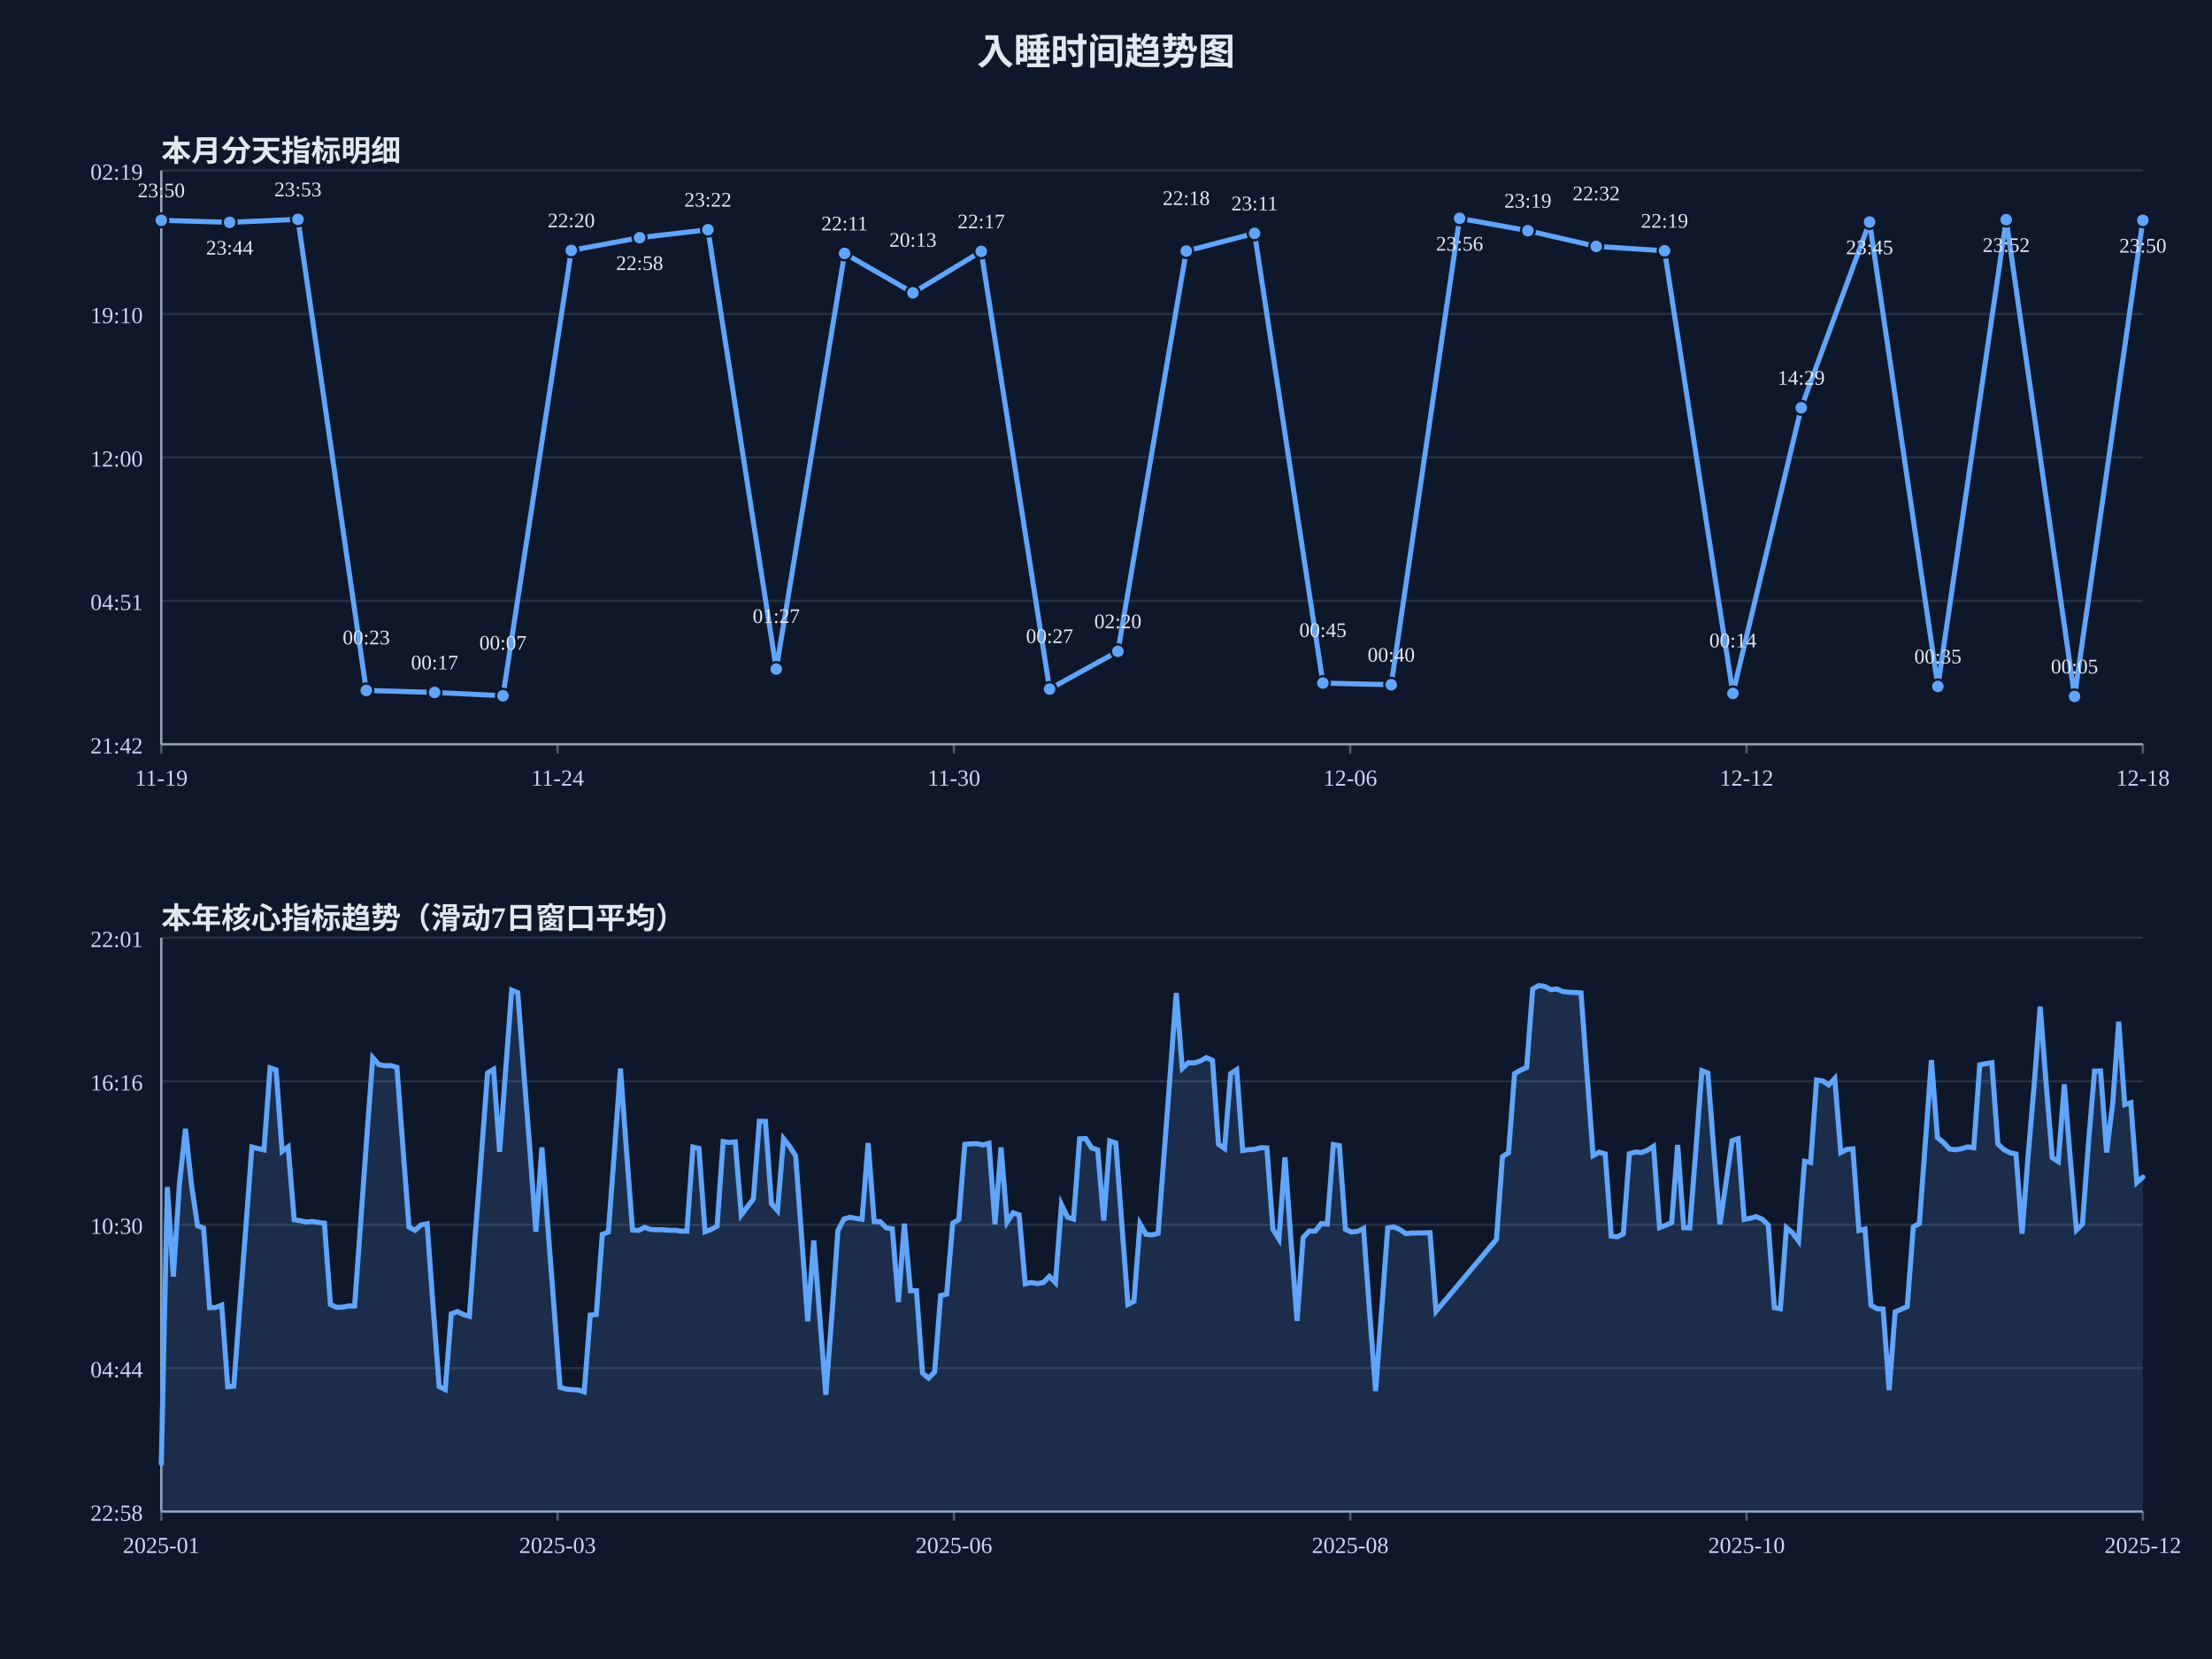
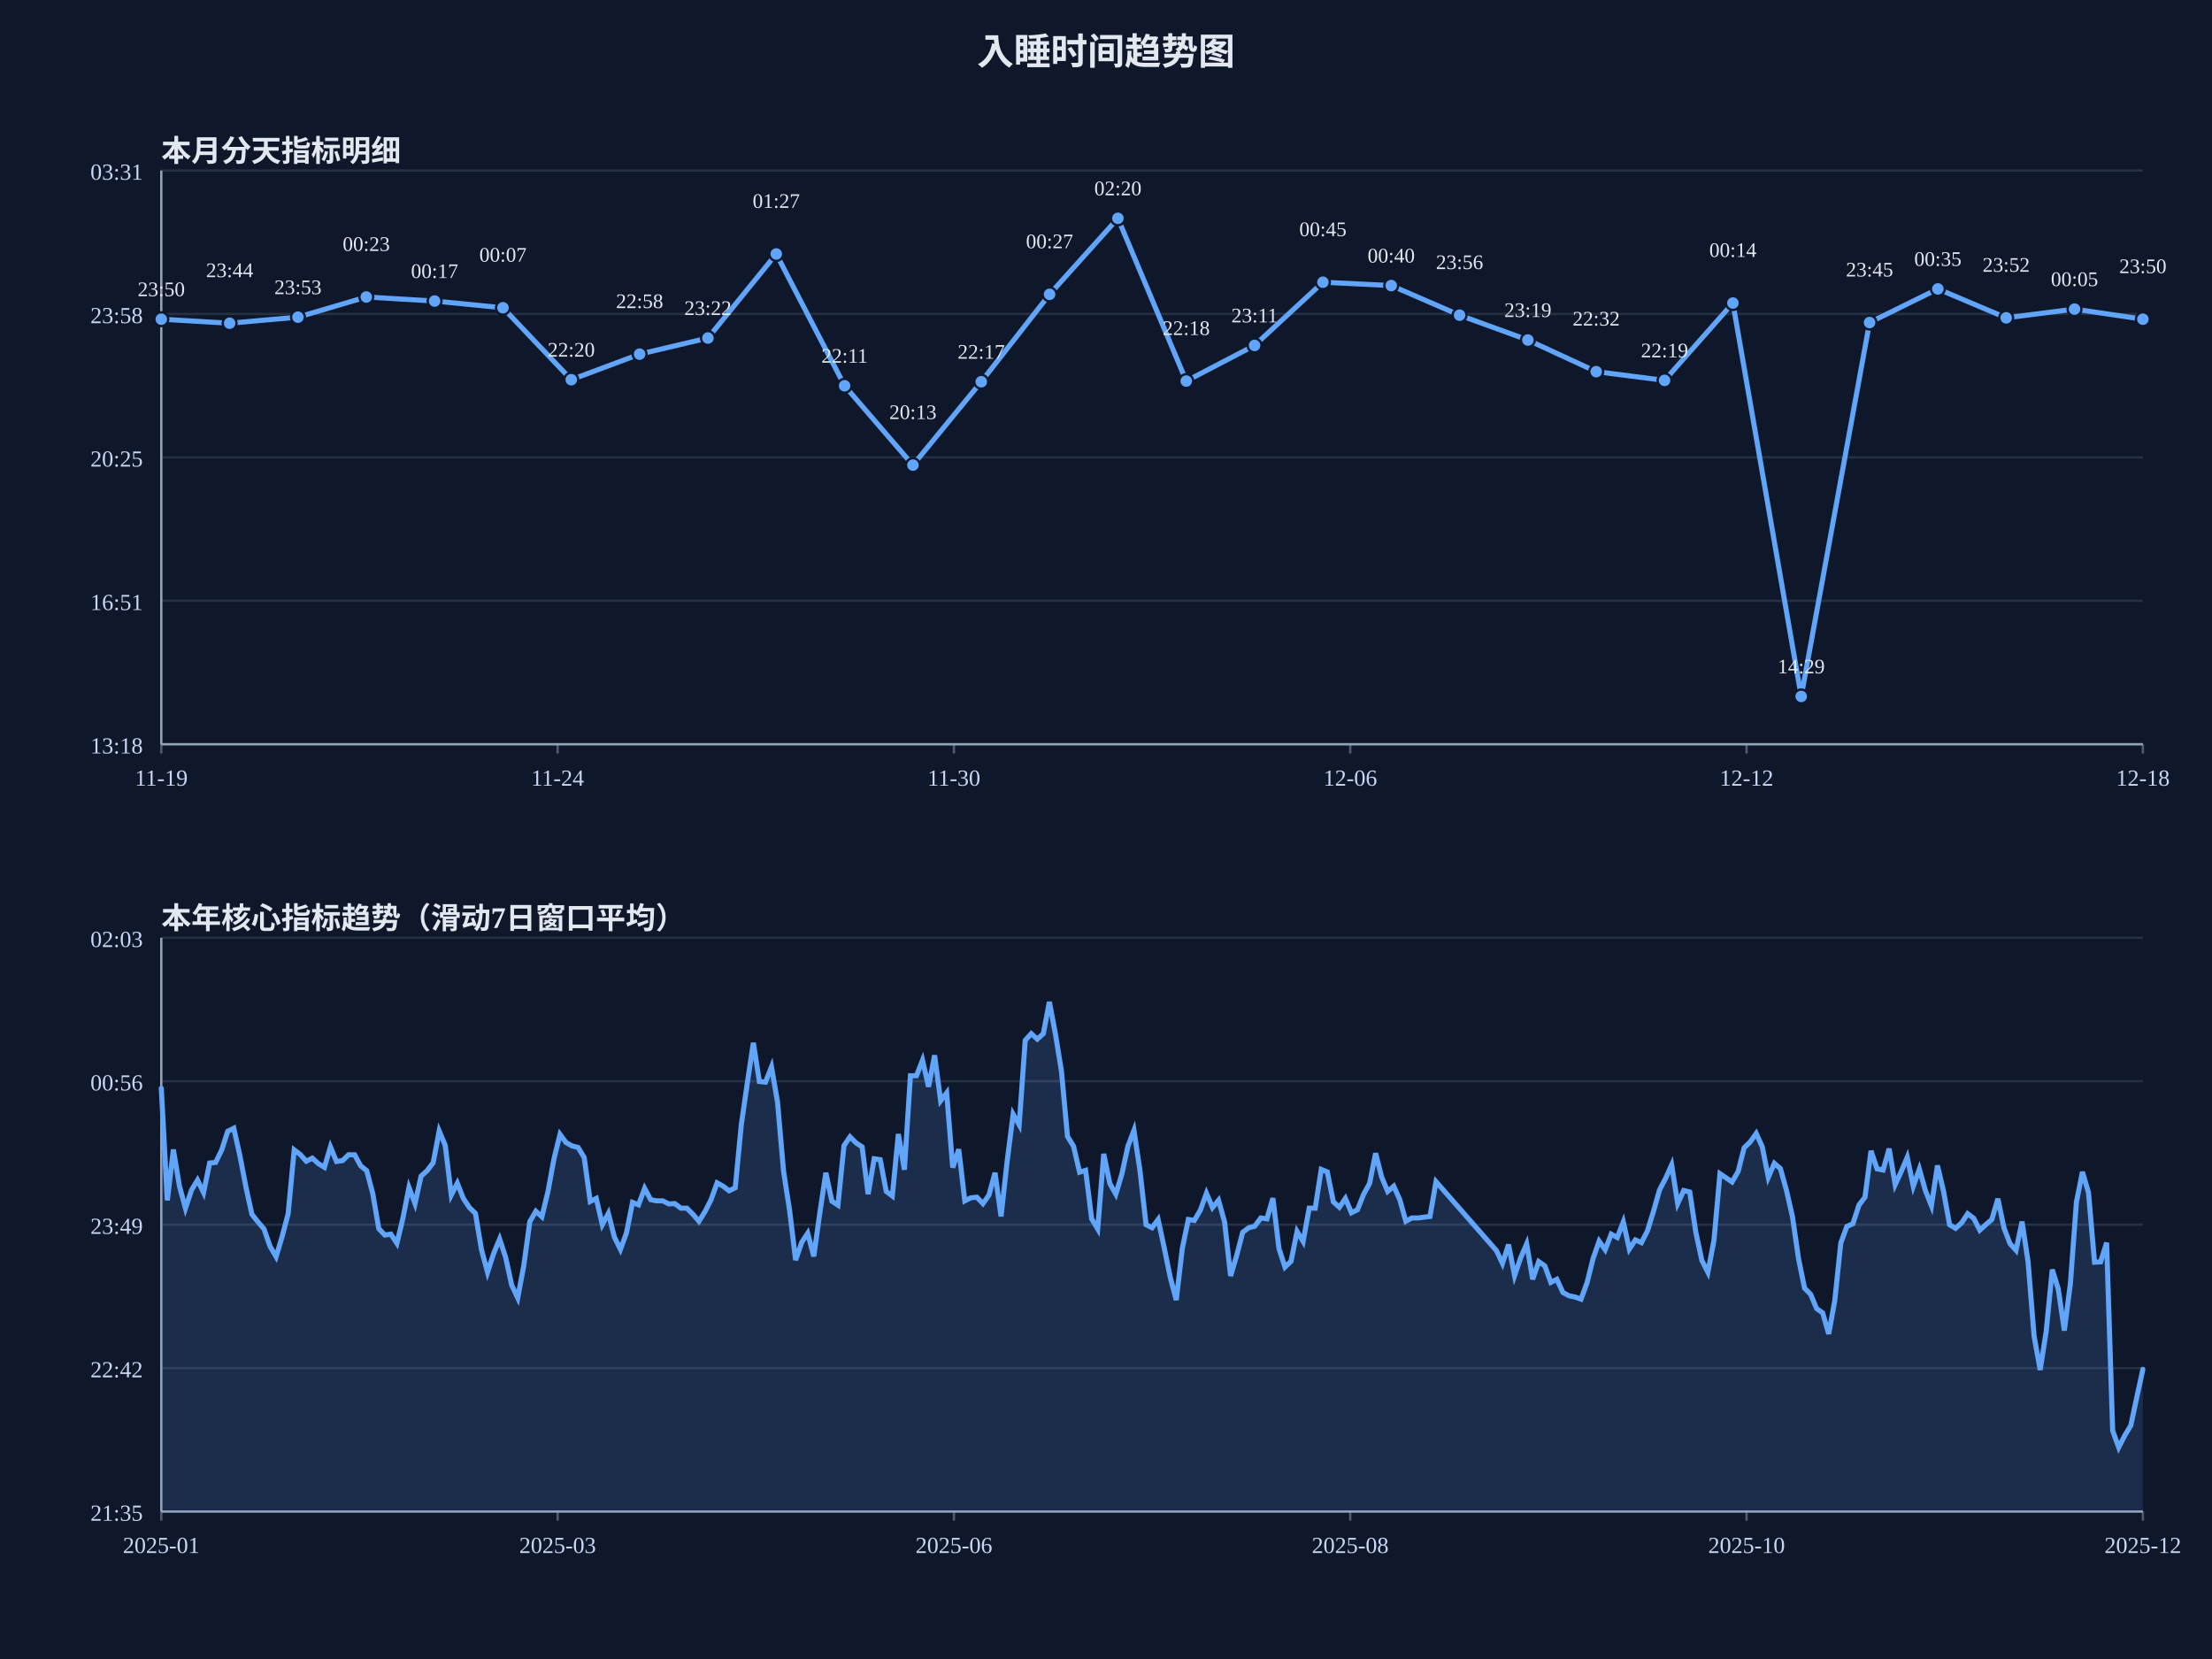
<svg xmlns="http://www.w3.org/2000/svg" viewBox="0 0 960 720" width="960" height="720">
  <rect width="960" height="720" fill="#0f172a" />
  <text x="480" y="28" fill="#e2e8f0" font-size="16" font-weight="700" text-anchor="middle">入睡时间趋势图</text>
  <text x="70" y="70" fill="#e2e8f0" font-size="13" font-weight="600">本月分天指标明细</text>
  <line x1="70" y1="323.00" x2="930" y2="323.00" stroke="#94a3b8" stroke-opacity="0.18" stroke-width="1" />
-   <text x="62" y="327.00" fill="#cbd5f5" font-size="10" text-anchor="end">21:42</text>
+   <text x="62" y="327.00" fill="#cbd5f5" font-size="10" text-anchor="end">13:18</text>
  <line x1="70" y1="260.75" x2="930" y2="260.75" stroke="#94a3b8" stroke-opacity="0.18" stroke-width="1" />
-   <text x="62" y="264.75" fill="#cbd5f5" font-size="10" text-anchor="end">04:51</text>
+   <text x="62" y="264.75" fill="#cbd5f5" font-size="10" text-anchor="end">16:51</text>
  <line x1="70" y1="198.50" x2="930" y2="198.50" stroke="#94a3b8" stroke-opacity="0.18" stroke-width="1" />
-   <text x="62" y="202.50" fill="#cbd5f5" font-size="10" text-anchor="end">12:00</text>
+   <text x="62" y="202.50" fill="#cbd5f5" font-size="10" text-anchor="end">20:25</text>
  <line x1="70" y1="136.25" x2="930" y2="136.25" stroke="#94a3b8" stroke-opacity="0.18" stroke-width="1" />
-   <text x="62" y="140.25" fill="#cbd5f5" font-size="10" text-anchor="end">19:10</text>
+   <text x="62" y="140.25" fill="#cbd5f5" font-size="10" text-anchor="end">23:58</text>
  <line x1="70" y1="74.00" x2="930" y2="74.00" stroke="#94a3b8" stroke-opacity="0.18" stroke-width="1" />
-   <text x="62" y="78.00" fill="#cbd5f5" font-size="10" text-anchor="end">02:19</text>
+   <text x="62" y="78.00" fill="#cbd5f5" font-size="10" text-anchor="end">03:31</text>
  <line x1="70.00" y1="323" x2="70.00" y2="327" stroke="#94a3b8" stroke-opacity="0.5" stroke-width="1" />
  <text x="70.00" y="341" fill="#cbd5f5" font-size="10" text-anchor="middle">11-19</text>
  <line x1="242.00" y1="323" x2="242.00" y2="327" stroke="#94a3b8" stroke-opacity="0.5" stroke-width="1" />
  <text x="242.00" y="341" fill="#cbd5f5" font-size="10" text-anchor="middle">11-24</text>
  <line x1="414.00" y1="323" x2="414.00" y2="327" stroke="#94a3b8" stroke-opacity="0.5" stroke-width="1" />
  <text x="414.00" y="341" fill="#cbd5f5" font-size="10" text-anchor="middle">11-30</text>
  <line x1="586.00" y1="323" x2="586.00" y2="327" stroke="#94a3b8" stroke-opacity="0.5" stroke-width="1" />
  <text x="586.00" y="341" fill="#cbd5f5" font-size="10" text-anchor="middle">12-06</text>
  <line x1="758.00" y1="323" x2="758.00" y2="327" stroke="#94a3b8" stroke-opacity="0.5" stroke-width="1" />
  <text x="758.00" y="341" fill="#cbd5f5" font-size="10" text-anchor="middle">12-12</text>
  <line x1="930.00" y1="323" x2="930.00" y2="327" stroke="#94a3b8" stroke-opacity="0.5" stroke-width="1" />
  <text x="930.00" y="341" fill="#cbd5f5" font-size="10" text-anchor="middle">12-18</text>
  <line x1="70" y1="74" x2="70" y2="323" stroke="#94a3b8" stroke-width="1" />
  <line x1="70" y1="323" x2="930" y2="323" stroke="#94a3b8" stroke-width="1" />
-   <path d="M70.00,95.62 L99.66,96.49 L129.31,95.19 L158.97,299.64 L188.62,300.51 L218.28,301.96 L247.93,108.67 L277.59,103.16 L307.24,99.68 L336.90,290.36 L366.55,109.98 L396.21,127.09 L425.86,109.11 L455.52,299.06 L485.17,282.67 L514.83,108.96 L544.48,101.28 L574.14,296.45 L603.79,297.17 L633.45,94.75 L663.10,100.12 L692.76,106.93 L722.41,108.82 L752.07,300.94 L781.72,176.97 L811.38,96.35 L841.03,297.90 L870.69,95.33 L900.34,302.25 L930.00,95.62" fill="none" stroke="#60a5fa" stroke-width="2.2" stroke-linecap="round" />
-   <circle cx="70.00" cy="95.62" r="3" fill="#60a5fa" stroke="#0f172a" stroke-width="1" />
-   <text x="70.00" y="85.62" fill="#e2e8f0" font-size="9" text-anchor="middle">23:50</text>
-   <circle cx="99.66" cy="96.49" r="3" fill="#60a5fa" stroke="#0f172a" stroke-width="1" />
-   <text x="99.66" y="110.49" fill="#e2e8f0" font-size="9" text-anchor="middle">23:44</text>
-   <circle cx="129.31" cy="95.19" r="3" fill="#60a5fa" stroke="#0f172a" stroke-width="1" />
-   <text x="129.31" y="85.19" fill="#e2e8f0" font-size="9" text-anchor="middle">23:53</text>
-   <circle cx="158.97" cy="299.64" r="3" fill="#60a5fa" stroke="#0f172a" stroke-width="1" />
-   <text x="158.97" y="279.64" fill="#e2e8f0" font-size="9" text-anchor="middle">00:23</text>
-   <circle cx="188.62" cy="300.51" r="3" fill="#60a5fa" stroke="#0f172a" stroke-width="1" />
-   <text x="188.62" y="290.51" fill="#e2e8f0" font-size="9" text-anchor="middle">00:17</text>
-   <circle cx="218.28" cy="301.96" r="3" fill="#60a5fa" stroke="#0f172a" stroke-width="1" />
-   <text x="218.28" y="281.96" fill="#e2e8f0" font-size="9" text-anchor="middle">00:07</text>
-   <circle cx="247.93" cy="108.67" r="3" fill="#60a5fa" stroke="#0f172a" stroke-width="1" />
-   <text x="247.93" y="98.67" fill="#e2e8f0" font-size="9" text-anchor="middle">22:20</text>
-   <circle cx="277.59" cy="103.16" r="3" fill="#60a5fa" stroke="#0f172a" stroke-width="1" />
-   <text x="277.59" y="117.16" fill="#e2e8f0" font-size="9" text-anchor="middle">22:58</text>
-   <circle cx="307.24" cy="99.68" r="3" fill="#60a5fa" stroke="#0f172a" stroke-width="1" />
-   <text x="307.24" y="89.68" fill="#e2e8f0" font-size="9" text-anchor="middle">23:22</text>
-   <circle cx="336.90" cy="290.36" r="3" fill="#60a5fa" stroke="#0f172a" stroke-width="1" />
-   <text x="336.90" y="270.36" fill="#e2e8f0" font-size="9" text-anchor="middle">01:27</text>
-   <circle cx="366.55" cy="109.98" r="3" fill="#60a5fa" stroke="#0f172a" stroke-width="1" />
-   <text x="366.55" y="99.98" fill="#e2e8f0" font-size="9" text-anchor="middle">22:11</text>
-   <circle cx="396.21" cy="127.09" r="3" fill="#60a5fa" stroke="#0f172a" stroke-width="1" />
-   <text x="396.21" y="107.09" fill="#e2e8f0" font-size="9" text-anchor="middle">20:13</text>
-   <circle cx="425.86" cy="109.11" r="3" fill="#60a5fa" stroke="#0f172a" stroke-width="1" />
-   <text x="425.86" y="99.11" fill="#e2e8f0" font-size="9" text-anchor="middle">22:17</text>
-   <circle cx="455.52" cy="299.06" r="3" fill="#60a5fa" stroke="#0f172a" stroke-width="1" />
-   <text x="455.52" y="279.06" fill="#e2e8f0" font-size="9" text-anchor="middle">00:27</text>
-   <circle cx="485.17" cy="282.67" r="3" fill="#60a5fa" stroke="#0f172a" stroke-width="1" />
-   <text x="485.17" y="272.67" fill="#e2e8f0" font-size="9" text-anchor="middle">02:20</text>
-   <circle cx="514.83" cy="108.96" r="3" fill="#60a5fa" stroke="#0f172a" stroke-width="1" />
-   <text x="514.83" y="88.96" fill="#e2e8f0" font-size="9" text-anchor="middle">22:18</text>
-   <circle cx="544.48" cy="101.28" r="3" fill="#60a5fa" stroke="#0f172a" stroke-width="1" />
-   <text x="544.48" y="91.28" fill="#e2e8f0" font-size="9" text-anchor="middle">23:11</text>
-   <circle cx="574.14" cy="296.45" r="3" fill="#60a5fa" stroke="#0f172a" stroke-width="1" />
-   <text x="574.14" y="276.45" fill="#e2e8f0" font-size="9" text-anchor="middle">00:45</text>
-   <circle cx="603.79" cy="297.17" r="3" fill="#60a5fa" stroke="#0f172a" stroke-width="1" />
-   <text x="603.79" y="287.17" fill="#e2e8f0" font-size="9" text-anchor="middle">00:40</text>
-   <circle cx="633.45" cy="94.75" r="3" fill="#60a5fa" stroke="#0f172a" stroke-width="1" />
-   <text x="633.45" y="108.75" fill="#e2e8f0" font-size="9" text-anchor="middle">23:56</text>
-   <circle cx="663.10" cy="100.12" r="3" fill="#60a5fa" stroke="#0f172a" stroke-width="1" />
-   <text x="663.10" y="90.12" fill="#e2e8f0" font-size="9" text-anchor="middle">23:19</text>
-   <circle cx="692.76" cy="106.93" r="3" fill="#60a5fa" stroke="#0f172a" stroke-width="1" />
-   <text x="692.76" y="86.93" fill="#e2e8f0" font-size="9" text-anchor="middle">22:32</text>
-   <circle cx="722.41" cy="108.82" r="3" fill="#60a5fa" stroke="#0f172a" stroke-width="1" />
-   <text x="722.41" y="98.82" fill="#e2e8f0" font-size="9" text-anchor="middle">22:19</text>
-   <circle cx="752.07" cy="300.94" r="3" fill="#60a5fa" stroke="#0f172a" stroke-width="1" />
-   <text x="752.07" y="280.94" fill="#e2e8f0" font-size="9" text-anchor="middle">00:14</text>
-   <circle cx="781.72" cy="176.97" r="3" fill="#60a5fa" stroke="#0f172a" stroke-width="1" />
-   <text x="781.72" y="166.97" fill="#e2e8f0" font-size="9" text-anchor="middle">14:29</text>
-   <circle cx="811.38" cy="96.35" r="3" fill="#60a5fa" stroke="#0f172a" stroke-width="1" />
-   <text x="811.38" y="110.35" fill="#e2e8f0" font-size="9" text-anchor="middle">23:45</text>
-   <circle cx="841.03" cy="297.90" r="3" fill="#60a5fa" stroke="#0f172a" stroke-width="1" />
-   <text x="841.03" y="287.90" fill="#e2e8f0" font-size="9" text-anchor="middle">00:35</text>
-   <circle cx="870.69" cy="95.33" r="3" fill="#60a5fa" stroke="#0f172a" stroke-width="1" />
-   <text x="870.69" y="109.33" fill="#e2e8f0" font-size="9" text-anchor="middle">23:52</text>
-   <circle cx="900.34" cy="302.25" r="3" fill="#60a5fa" stroke="#0f172a" stroke-width="1" />
-   <text x="900.34" y="292.25" fill="#e2e8f0" font-size="9" text-anchor="middle">00:05</text>
-   <circle cx="930.00" cy="95.62" r="3" fill="#60a5fa" stroke="#0f172a" stroke-width="1" />
-   <text x="930.00" y="109.62" fill="#e2e8f0" font-size="9" text-anchor="middle">23:50</text>
+   <path d="M70.00,138.53 L99.66,140.28 L129.31,137.65 L158.97,128.90 L188.62,130.65 L218.28,133.57 L247.93,164.79 L277.59,153.70 L307.24,146.70 L336.90,110.22 L366.55,167.42 L396.21,201.86 L425.86,165.67 L455.52,127.73 L485.17,94.75 L514.83,165.38 L544.48,149.91 L574.14,122.48 L603.79,123.93 L633.45,136.78 L663.10,147.57 L692.76,161.29 L722.41,165.08 L752.07,131.52 L781.72,302.25 L811.38,139.99 L841.03,125.39 L870.69,137.94 L900.34,134.15 L930.00,138.53" fill="none" stroke="#60a5fa" stroke-width="2.2" stroke-linecap="round" />
+   <circle cx="70.00" cy="138.53" r="3" fill="#60a5fa" stroke="#0f172a" stroke-width="1" />
+   <text x="70.00" y="128.53" fill="#e2e8f0" font-size="9" text-anchor="middle">23:50</text>
+   <circle cx="99.66" cy="140.28" r="3" fill="#60a5fa" stroke="#0f172a" stroke-width="1" />
+   <text x="99.66" y="120.28" fill="#e2e8f0" font-size="9" text-anchor="middle">23:44</text>
+   <circle cx="129.31" cy="137.65" r="3" fill="#60a5fa" stroke="#0f172a" stroke-width="1" />
+   <text x="129.31" y="127.65" fill="#e2e8f0" font-size="9" text-anchor="middle">23:53</text>
+   <circle cx="158.97" cy="128.90" r="3" fill="#60a5fa" stroke="#0f172a" stroke-width="1" />
+   <text x="158.97" y="108.90" fill="#e2e8f0" font-size="9" text-anchor="middle">00:23</text>
+   <circle cx="188.62" cy="130.65" r="3" fill="#60a5fa" stroke="#0f172a" stroke-width="1" />
+   <text x="188.62" y="120.65" fill="#e2e8f0" font-size="9" text-anchor="middle">00:17</text>
+   <circle cx="218.28" cy="133.57" r="3" fill="#60a5fa" stroke="#0f172a" stroke-width="1" />
+   <text x="218.28" y="113.57" fill="#e2e8f0" font-size="9" text-anchor="middle">00:07</text>
+   <circle cx="247.93" cy="164.79" r="3" fill="#60a5fa" stroke="#0f172a" stroke-width="1" />
+   <text x="247.93" y="154.79" fill="#e2e8f0" font-size="9" text-anchor="middle">22:20</text>
+   <circle cx="277.59" cy="153.70" r="3" fill="#60a5fa" stroke="#0f172a" stroke-width="1" />
+   <text x="277.59" y="133.70" fill="#e2e8f0" font-size="9" text-anchor="middle">22:58</text>
+   <circle cx="307.24" cy="146.70" r="3" fill="#60a5fa" stroke="#0f172a" stroke-width="1" />
+   <text x="307.24" y="136.70" fill="#e2e8f0" font-size="9" text-anchor="middle">23:22</text>
+   <circle cx="336.90" cy="110.22" r="3" fill="#60a5fa" stroke="#0f172a" stroke-width="1" />
+   <text x="336.90" y="90.22" fill="#e2e8f0" font-size="9" text-anchor="middle">01:27</text>
+   <circle cx="366.55" cy="167.42" r="3" fill="#60a5fa" stroke="#0f172a" stroke-width="1" />
+   <text x="366.55" y="157.42" fill="#e2e8f0" font-size="9" text-anchor="middle">22:11</text>
+   <circle cx="396.21" cy="201.86" r="3" fill="#60a5fa" stroke="#0f172a" stroke-width="1" />
+   <text x="396.21" y="181.86" fill="#e2e8f0" font-size="9" text-anchor="middle">20:13</text>
+   <circle cx="425.86" cy="165.67" r="3" fill="#60a5fa" stroke="#0f172a" stroke-width="1" />
+   <text x="425.86" y="155.67" fill="#e2e8f0" font-size="9" text-anchor="middle">22:17</text>
+   <circle cx="455.52" cy="127.73" r="3" fill="#60a5fa" stroke="#0f172a" stroke-width="1" />
+   <text x="455.52" y="107.73" fill="#e2e8f0" font-size="9" text-anchor="middle">00:27</text>
+   <circle cx="485.17" cy="94.75" r="3" fill="#60a5fa" stroke="#0f172a" stroke-width="1" />
+   <text x="485.17" y="84.75" fill="#e2e8f0" font-size="9" text-anchor="middle">02:20</text>
+   <circle cx="514.83" cy="165.38" r="3" fill="#60a5fa" stroke="#0f172a" stroke-width="1" />
+   <text x="514.83" y="145.38" fill="#e2e8f0" font-size="9" text-anchor="middle">22:18</text>
+   <circle cx="544.48" cy="149.91" r="3" fill="#60a5fa" stroke="#0f172a" stroke-width="1" />
+   <text x="544.48" y="139.91" fill="#e2e8f0" font-size="9" text-anchor="middle">23:11</text>
+   <circle cx="574.14" cy="122.48" r="3" fill="#60a5fa" stroke="#0f172a" stroke-width="1" />
+   <text x="574.14" y="102.48" fill="#e2e8f0" font-size="9" text-anchor="middle">00:45</text>
+   <circle cx="603.79" cy="123.93" r="3" fill="#60a5fa" stroke="#0f172a" stroke-width="1" />
+   <text x="603.79" y="113.93" fill="#e2e8f0" font-size="9" text-anchor="middle">00:40</text>
+   <circle cx="633.45" cy="136.78" r="3" fill="#60a5fa" stroke="#0f172a" stroke-width="1" />
+   <text x="633.45" y="116.78" fill="#e2e8f0" font-size="9" text-anchor="middle">23:56</text>
+   <circle cx="663.10" cy="147.57" r="3" fill="#60a5fa" stroke="#0f172a" stroke-width="1" />
+   <text x="663.10" y="137.57" fill="#e2e8f0" font-size="9" text-anchor="middle">23:19</text>
+   <circle cx="692.76" cy="161.29" r="3" fill="#60a5fa" stroke="#0f172a" stroke-width="1" />
+   <text x="692.76" y="141.29" fill="#e2e8f0" font-size="9" text-anchor="middle">22:32</text>
+   <circle cx="722.41" cy="165.08" r="3" fill="#60a5fa" stroke="#0f172a" stroke-width="1" />
+   <text x="722.41" y="155.08" fill="#e2e8f0" font-size="9" text-anchor="middle">22:19</text>
+   <circle cx="752.07" cy="131.52" r="3" fill="#60a5fa" stroke="#0f172a" stroke-width="1" />
+   <text x="752.07" y="111.52" fill="#e2e8f0" font-size="9" text-anchor="middle">00:14</text>
+   <circle cx="781.72" cy="302.25" r="3" fill="#60a5fa" stroke="#0f172a" stroke-width="1" />
+   <text x="781.72" y="292.25" fill="#e2e8f0" font-size="9" text-anchor="middle">14:29</text>
+   <circle cx="811.38" cy="139.99" r="3" fill="#60a5fa" stroke="#0f172a" stroke-width="1" />
+   <text x="811.38" y="119.99" fill="#e2e8f0" font-size="9" text-anchor="middle">23:45</text>
+   <circle cx="841.03" cy="125.39" r="3" fill="#60a5fa" stroke="#0f172a" stroke-width="1" />
+   <text x="841.03" y="115.39" fill="#e2e8f0" font-size="9" text-anchor="middle">00:35</text>
+   <circle cx="870.69" cy="137.94" r="3" fill="#60a5fa" stroke="#0f172a" stroke-width="1" />
+   <text x="870.69" y="117.94" fill="#e2e8f0" font-size="9" text-anchor="middle">23:52</text>
+   <circle cx="900.34" cy="134.15" r="3" fill="#60a5fa" stroke="#0f172a" stroke-width="1" />
+   <text x="900.34" y="124.15" fill="#e2e8f0" font-size="9" text-anchor="middle">00:05</text>
+   <circle cx="930.00" cy="138.53" r="3" fill="#60a5fa" stroke="#0f172a" stroke-width="1" />
+   <text x="930.00" y="118.53" fill="#e2e8f0" font-size="9" text-anchor="middle">23:50</text>
  <text x="70" y="403" fill="#e2e8f0" font-size="13" font-weight="600">本年核心指标趋势（滑动7日窗口平均）</text>
  <line x1="70" y1="656.00" x2="930" y2="656.00" stroke="#94a3b8" stroke-opacity="0.18" stroke-width="1" />
-   <text x="62" y="660.00" fill="#cbd5f5" font-size="10" text-anchor="end">22:58</text>
+   <text x="62" y="660.00" fill="#cbd5f5" font-size="10" text-anchor="end">21:35</text>
  <line x1="70" y1="593.75" x2="930" y2="593.75" stroke="#94a3b8" stroke-opacity="0.18" stroke-width="1" />
-   <text x="62" y="597.75" fill="#cbd5f5" font-size="10" text-anchor="end">04:44</text>
+   <text x="62" y="597.75" fill="#cbd5f5" font-size="10" text-anchor="end">22:42</text>
  <line x1="70" y1="531.50" x2="930" y2="531.50" stroke="#94a3b8" stroke-opacity="0.18" stroke-width="1" />
-   <text x="62" y="535.50" fill="#cbd5f5" font-size="10" text-anchor="end">10:30</text>
+   <text x="62" y="535.50" fill="#cbd5f5" font-size="10" text-anchor="end">23:49</text>
  <line x1="70" y1="469.25" x2="930" y2="469.25" stroke="#94a3b8" stroke-opacity="0.18" stroke-width="1" />
-   <text x="62" y="473.25" fill="#cbd5f5" font-size="10" text-anchor="end">16:16</text>
+   <text x="62" y="473.25" fill="#cbd5f5" font-size="10" text-anchor="end">00:56</text>
  <line x1="70" y1="407.00" x2="930" y2="407.00" stroke="#94a3b8" stroke-opacity="0.18" stroke-width="1" />
-   <text x="62" y="411.00" fill="#cbd5f5" font-size="10" text-anchor="end">22:01</text>
+   <text x="62" y="411.00" fill="#cbd5f5" font-size="10" text-anchor="end">02:03</text>
  <line x1="70.00" y1="656" x2="70.00" y2="660" stroke="#94a3b8" stroke-opacity="0.5" stroke-width="1" />
  <text x="70.00" y="674" fill="#cbd5f5" font-size="10" text-anchor="middle">2025-01</text>
  <line x1="242.00" y1="656" x2="242.00" y2="660" stroke="#94a3b8" stroke-opacity="0.5" stroke-width="1" />
  <text x="242.00" y="674" fill="#cbd5f5" font-size="10" text-anchor="middle">2025-03</text>
  <line x1="414.00" y1="656" x2="414.00" y2="660" stroke="#94a3b8" stroke-opacity="0.5" stroke-width="1" />
  <text x="414.00" y="674" fill="#cbd5f5" font-size="10" text-anchor="middle">2025-06</text>
  <line x1="586.00" y1="656" x2="586.00" y2="660" stroke="#94a3b8" stroke-opacity="0.5" stroke-width="1" />
  <text x="586.00" y="674" fill="#cbd5f5" font-size="10" text-anchor="middle">2025-08</text>
  <line x1="758.00" y1="656" x2="758.00" y2="660" stroke="#94a3b8" stroke-opacity="0.5" stroke-width="1" />
  <text x="758.00" y="674" fill="#cbd5f5" font-size="10" text-anchor="middle">2025-10</text>
  <line x1="930.00" y1="656" x2="930.00" y2="660" stroke="#94a3b8" stroke-opacity="0.5" stroke-width="1" />
  <text x="930.00" y="674" fill="#cbd5f5" font-size="10" text-anchor="middle">2025-12</text>
  <line x1="70" y1="407" x2="70" y2="656" stroke="#94a3b8" stroke-width="1" />
  <line x1="70" y1="656" x2="930" y2="656" stroke="#94a3b8" stroke-width="1" />
-   <path d="M70.00,656.00 L70.00,635.25 L72.62,515.14 L75.24,554.04 L77.87,513.92 L80.49,489.89 L83.11,514.27 L85.73,531.94 L88.35,532.99 L90.98,567.51 L93.60,567.46 L96.22,566.41 L98.84,601.86 L101.46,601.60 L104.09,566.87 L106.71,532.50 L109.33,497.80 L111.95,498.44 L114.57,499.03 L117.20,463.48 L119.82,464.36 L122.44,499.68 L125.06,497.75 L127.68,529.39 L130.30,529.78 L132.93,530.34 L135.55,530.09 L138.17,530.55 L140.79,530.86 L143.41,566.15 L146.04,567.39 L148.66,567.31 L151.28,566.82 L153.90,566.82 L156.52,530.73 L159.15,494.12 L161.77,459.03 L164.39,461.99 L167.01,462.53 L169.63,462.45 L172.26,463.22 L174.88,498.11 L177.50,532.55 L180.12,533.92 L182.74,531.60 L185.37,531.14 L187.99,567.49 L190.61,601.83 L193.23,603.04 L195.85,570.21 L198.48,569.21 L201.10,570.50 L203.72,571.27 L206.34,534.74 L208.96,500.78 L211.59,465.67 L214.21,464.10 L216.83,499.88 L219.45,464.41 L222.07,429.73 L224.70,430.81 L227.32,465.10 L229.94,498.42 L232.56,534.56 L235.18,498.00 L237.80,532.91 L240.43,567.15 L243.05,602.11 L245.67,602.81 L248.29,603.09 L250.91,603.22 L253.54,604.07 L256.16,570.75 L258.78,570.50 L261.40,535.69 L264.02,534.74 L266.65,499.73 L269.27,463.74 L271.89,499.37 L274.51,533.81 L277.13,534.02 L279.76,532.63 L282.38,533.58 L285.00,533.69 L287.62,533.69 L290.24,533.94 L292.87,533.92 L295.49,534.30 L298.11,534.30 L300.73,497.80 L303.35,498.39 L305.98,534.58 L308.60,533.58 L311.22,532.17 L313.84,495.43 L316.46,495.82 L319.09,495.56 L321.71,527.28 L324.33,523.76 L326.95,520.37 L329.57,486.62 L332.20,486.67 L334.82,522.40 L337.44,525.36 L340.06,494.17 L342.68,497.47 L345.30,501.66 L347.93,537.18 L350.55,573.43 L353.17,538.36 L355.79,571.73 L358.41,605.35 L361.04,570.73 L363.66,534.04 L366.28,529.03 L368.90,528.29 L371.52,528.80 L374.15,529.14 L376.77,496.10 L379.39,530.14 L382.01,530.21 L384.63,532.89 L387.26,533.27 L389.88,565.07 L392.50,531.06 L395.12,560.16 L397.74,560.16 L400.37,595.87 L402.99,598.10 L405.61,595.46 L408.23,562.27 L410.85,561.60 L413.48,530.88 L416.10,529.34 L418.72,496.67 L421.34,496.41 L423.96,496.36 L426.59,496.90 L429.21,496.18 L431.83,531.32 L434.45,497.98 L437.07,530.39 L439.70,526.38 L442.32,527.28 L444.94,557.18 L447.56,556.61 L450.18,557.08 L452.80,556.61 L455.43,553.94 L458.05,556.64 L460.67,522.76 L463.29,528.26 L465.91,529.08 L468.54,494.25 L471.16,494.10 L473.78,498.18 L476.40,499.03 L479.02,529.73 L481.65,495.20 L484.27,496.10 L486.89,531.42 L489.51,566.10 L492.13,564.76 L494.76,531.17 L497.38,535.69 L500.00,535.95 L502.62,535.25 L505.24,500.60 L507.87,466.08 L510.49,430.99 L513.11,463.66 L515.73,461.22 L518.35,461.30 L520.98,460.42 L523.60,459.01 L526.22,460.22 L528.84,496.62 L531.46,498.44 L534.09,465.98 L536.71,464.25 L539.33,499.32 L541.95,498.93 L544.57,498.80 L547.20,498.11 L549.82,498.18 L552.44,533.45 L555.06,537.70 L557.68,502.25 L560.30,538.77 L562.93,573.27 L565.55,537.10 L568.17,534.30 L570.79,534.30 L573.41,531.04 L576.04,531.24 L578.66,496.75 L581.28,497.21 L583.90,533.48 L586.52,534.69 L589.15,534.43 L591.77,533.15 L594.39,569.24 L597.01,603.71 L599.63,568.70 L602.26,532.89 L604.88,532.45 L607.50,533.58 L610.12,535.41 L612.74,535.12 L615.37,535.12 L620.61,535.00 L623.23,569.08 L649.45,537.88 L652.07,501.94 L654.70,500.34 L657.32,465.95 L659.94,464.46 L662.56,463.28 L665.18,429.24 L667.80,427.75 L670.43,428.11 L673.05,429.50 L675.67,429.24 L678.29,430.35 L680.91,430.63 L683.54,430.73 L686.16,430.91 L688.78,466.54 L691.40,501.53 L694.02,500.06 L696.65,500.78 L699.27,536.49 L701.89,536.77 L704.51,535.46 L707.13,500.73 L709.76,499.96 L712.38,500.19 L715.00,499.19 L717.62,497.54 L720.24,532.76 L722.87,531.78 L725.49,530.65 L728.11,496.90 L730.73,532.81 L733.35,532.94 L735.98,499.32 L738.60,464.66 L741.22,465.67 L743.84,500.01 L746.46,531.40 L751.71,495.07 L754.33,494.20 L756.95,529.21 L759.57,528.72 L762.20,528.00 L764.82,529.14 L767.44,531.71 L770.06,567.54 L772.68,567.98 L775.30,532.79 L777.93,535.02 L780.55,538.54 L783.17,504.02 L785.79,504.53 L788.41,468.73 L791.04,469.09 L793.66,470.86 L796.28,468.06 L798.90,500.22 L801.52,498.83 L804.15,498.60 L806.77,534.04 L809.39,533.38 L812.01,566.49 L814.63,568.00 L817.26,568.11 L819.88,603.32 L822.50,569.34 L825.12,568.23 L827.74,567.03 L830.37,532.45 L832.99,531.01 L835.61,495.79 L838.23,460.06 L840.85,493.69 L843.48,495.85 L846.10,498.67 L848.72,498.98 L851.34,498.52 L853.96,497.75 L856.59,498.13 L859.21,462.12 L861.83,461.66 L864.45,461.22 L867.07,496.49 L869.70,498.93 L872.32,500.27 L874.94,500.83 L877.56,535.43 L880.18,501.81 L882.80,471.06 L885.43,436.88 L888.05,470.63 L890.67,502.45 L893.29,504.10 L895.91,470.58 L898.54,503.63 L901.16,533.79 L903.78,531.24 L906.40,495.97 L909.02,464.82 L911.65,464.79 L914.27,500.19 L916.89,479.01 L919.51,443.41 L922.13,479.42 L924.76,478.57 L927.38,513.20 L930.00,510.86 L930.00,656.00 Z" fill="#60a5fa" fill-opacity="0.16" stroke="none" />
-   <path d="M70.00,635.25 L72.62,515.14 L75.24,554.04 L77.87,513.92 L80.49,489.89 L83.11,514.27 L85.73,531.94 L88.35,532.99 L90.98,567.51 L93.60,567.46 L96.22,566.41 L98.84,601.86 L101.46,601.60 L104.09,566.87 L106.71,532.50 L109.33,497.80 L111.95,498.44 L114.57,499.03 L117.20,463.48 L119.82,464.36 L122.44,499.68 L125.06,497.75 L127.68,529.39 L130.30,529.78 L132.93,530.34 L135.55,530.09 L138.17,530.55 L140.79,530.86 L143.41,566.15 L146.04,567.39 L148.66,567.31 L151.28,566.82 L153.90,566.82 L156.52,530.73 L159.15,494.12 L161.77,459.03 L164.39,461.99 L167.01,462.53 L169.63,462.45 L172.26,463.22 L174.88,498.11 L177.50,532.55 L180.12,533.92 L182.74,531.60 L185.37,531.14 L187.99,567.49 L190.61,601.83 L193.23,603.04 L195.85,570.21 L198.48,569.21 L201.10,570.50 L203.72,571.27 L206.34,534.74 L208.96,500.78 L211.59,465.67 L214.21,464.10 L216.83,499.88 L219.45,464.41 L222.07,429.73 L224.70,430.81 L227.32,465.10 L229.94,498.42 L232.56,534.56 L235.18,498.00 L237.80,532.91 L240.43,567.15 L243.05,602.11 L245.67,602.81 L248.29,603.09 L250.91,603.22 L253.54,604.07 L256.16,570.75 L258.78,570.50 L261.40,535.69 L264.02,534.74 L266.65,499.73 L269.27,463.74 L271.89,499.37 L274.51,533.81 L277.13,534.02 L279.76,532.63 L282.38,533.58 L285.00,533.69 L287.62,533.69 L290.24,533.94 L292.87,533.92 L295.49,534.30 L298.11,534.30 L300.73,497.80 L303.35,498.39 L305.98,534.58 L308.60,533.58 L311.22,532.17 L313.84,495.43 L316.46,495.82 L319.09,495.56 L321.71,527.28 L324.33,523.76 L326.95,520.37 L329.57,486.62 L332.20,486.67 L334.82,522.40 L337.44,525.36 L340.06,494.17 L342.68,497.47 L345.30,501.66 L347.93,537.18 L350.55,573.43 L353.17,538.36 L355.79,571.73 L358.41,605.35 L361.04,570.73 L363.66,534.04 L366.28,529.03 L368.90,528.29 L371.52,528.80 L374.15,529.14 L376.77,496.10 L379.39,530.14 L382.01,530.21 L384.63,532.89 L387.26,533.27 L389.88,565.07 L392.50,531.06 L395.12,560.16 L397.74,560.16 L400.37,595.87 L402.99,598.10 L405.61,595.46 L408.23,562.27 L410.85,561.60 L413.48,530.88 L416.10,529.34 L418.72,496.67 L421.34,496.41 L423.96,496.36 L426.59,496.90 L429.21,496.18 L431.83,531.32 L434.45,497.98 L437.07,530.39 L439.70,526.38 L442.32,527.28 L444.94,557.18 L447.56,556.61 L450.18,557.08 L452.80,556.61 L455.43,553.94 L458.05,556.64 L460.67,522.76 L463.29,528.26 L465.91,529.08 L468.54,494.25 L471.16,494.10 L473.78,498.18 L476.40,499.03 L479.02,529.73 L481.65,495.20 L484.27,496.10 L486.89,531.42 L489.51,566.10 L492.13,564.76 L494.76,531.17 L497.38,535.69 L500.00,535.95 L502.62,535.25 L505.24,500.60 L507.87,466.08 L510.49,430.99 L513.11,463.66 L515.73,461.22 L518.35,461.30 L520.98,460.42 L523.60,459.01 L526.22,460.22 L528.84,496.62 L531.46,498.44 L534.09,465.98 L536.71,464.25 L539.33,499.32 L541.95,498.93 L544.57,498.80 L547.20,498.11 L549.82,498.18 L552.44,533.45 L555.06,537.70 L557.68,502.25 L560.30,538.77 L562.93,573.27 L565.55,537.10 L568.17,534.30 L570.79,534.30 L573.41,531.04 L576.04,531.24 L578.66,496.75 L581.28,497.21 L583.90,533.48 L586.52,534.69 L589.15,534.43 L591.77,533.15 L594.39,569.24 L597.01,603.71 L599.63,568.70 L602.26,532.89 L604.88,532.45 L607.50,533.58 L610.12,535.41 L612.74,535.12 L615.37,535.12 L620.61,535.00 L623.23,569.08 L649.45,537.88 L652.07,501.94 L654.70,500.34 L657.32,465.95 L659.94,464.46 L662.56,463.28 L665.18,429.24 L667.80,427.75 L670.43,428.11 L673.05,429.50 L675.67,429.24 L678.29,430.35 L680.91,430.63 L683.54,430.73 L686.16,430.91 L688.78,466.54 L691.40,501.53 L694.02,500.06 L696.65,500.78 L699.27,536.49 L701.89,536.77 L704.51,535.46 L707.13,500.73 L709.76,499.96 L712.38,500.19 L715.00,499.19 L717.62,497.54 L720.24,532.76 L722.87,531.78 L725.49,530.65 L728.11,496.90 L730.73,532.81 L733.35,532.94 L735.98,499.32 L738.60,464.66 L741.22,465.67 L743.84,500.01 L746.46,531.40 L751.71,495.07 L754.33,494.20 L756.95,529.21 L759.57,528.72 L762.20,528.00 L764.82,529.14 L767.44,531.71 L770.06,567.54 L772.68,567.98 L775.30,532.79 L777.93,535.02 L780.55,538.54 L783.17,504.02 L785.79,504.53 L788.41,468.73 L791.04,469.09 L793.66,470.86 L796.28,468.06 L798.90,500.22 L801.52,498.83 L804.15,498.60 L806.77,534.04 L809.39,533.38 L812.01,566.49 L814.63,568.00 L817.26,568.11 L819.88,603.32 L822.50,569.34 L825.12,568.23 L827.74,567.03 L830.37,532.45 L832.99,531.01 L835.61,495.79 L838.23,460.06 L840.85,493.69 L843.48,495.85 L846.10,498.67 L848.72,498.98 L851.34,498.52 L853.96,497.75 L856.59,498.13 L859.21,462.12 L861.83,461.66 L864.45,461.22 L867.07,496.49 L869.70,498.93 L872.32,500.27 L874.94,500.83 L877.56,535.43 L880.18,501.81 L882.80,471.06 L885.43,436.88 L888.05,470.63 L890.67,502.45 L893.29,504.10 L895.91,470.58 L898.54,503.63 L901.16,533.79 L903.78,531.24 L906.40,495.97 L909.02,464.82 L911.65,464.79 L914.27,500.19 L916.89,479.01 L919.51,443.41 L922.13,479.42 L924.76,478.57 L927.38,513.20 L930.00,510.86" fill="none" stroke="#60a5fa" stroke-width="2.2" stroke-linecap="round" />
+   <path d="M70.00,656.00 L70.00,472.30 L72.62,520.97 L75.24,498.87 L77.87,514.71 L80.49,524.40 L83.11,516.49 L85.73,512.16 L88.35,517.59 L90.98,504.75 L93.60,504.48 L96.22,499.05 L98.84,490.97 L101.46,489.65 L104.09,501.43 L106.71,515.08 L109.33,527.00 L111.95,530.31 L114.57,533.35 L117.20,540.90 L119.82,545.41 L122.44,536.67 L125.06,526.73 L127.68,499.05 L130.30,501.04 L132.93,503.95 L135.55,502.63 L138.17,505.01 L140.79,506.60 L143.41,497.73 L146.04,504.08 L148.66,503.69 L151.28,501.17 L153.90,501.17 L156.52,505.94 L159.15,508.06 L161.77,517.99 L164.39,533.22 L167.01,536.00 L169.63,535.61 L172.26,539.58 L174.88,528.59 L177.50,515.34 L180.12,522.36 L182.74,510.44 L185.37,508.06 L187.99,504.61 L190.61,490.84 L193.23,497.06 L195.85,518.65 L198.48,513.49 L201.10,520.11 L203.72,524.08 L206.34,526.60 L208.96,542.36 L211.59,552.16 L214.21,544.08 L216.83,537.73 L219.45,545.67 L222.07,557.72 L224.70,563.29 L227.32,549.25 L229.94,530.18 L232.56,525.67 L235.18,528.06 L237.80,517.20 L240.43,502.89 L243.05,492.30 L245.67,495.87 L248.29,497.33 L250.91,497.99 L253.54,502.36 L256.16,521.43 L258.78,520.11 L261.40,531.50 L264.02,526.60 L266.65,536.93 L269.27,542.23 L271.89,535.08 L274.51,521.83 L277.13,522.89 L279.76,515.74 L282.38,520.64 L285.00,521.17 L287.62,521.17 L290.24,522.49 L292.87,522.36 L295.49,524.35 L298.11,524.35 L300.73,527.00 L303.35,530.04 L305.98,525.80 L308.60,520.64 L311.22,513.35 L313.84,514.81 L316.46,516.80 L319.09,515.47 L321.71,488.19 L324.33,470.04 L326.95,452.56 L329.57,469.38 L332.20,469.65 L334.82,463.02 L337.44,478.26 L340.06,508.32 L342.68,525.27 L345.30,546.86 L347.93,539.18 L350.55,535.21 L353.17,545.27 L355.79,526.47 L358.41,508.98 L361.04,521.30 L363.66,523.02 L366.28,497.20 L368.90,493.36 L371.52,496.00 L374.15,497.73 L376.77,518.26 L379.39,502.89 L382.01,503.29 L384.63,517.06 L387.26,519.05 L389.88,492.16 L392.50,507.66 L395.12,466.87 L397.74,466.87 L400.37,460.11 L402.99,471.63 L405.61,457.99 L408.23,477.73 L410.85,474.28 L413.48,506.73 L416.10,498.79 L418.72,521.17 L421.34,519.84 L423.96,519.58 L426.59,522.36 L429.21,518.65 L431.83,508.98 L434.45,527.92 L437.07,504.22 L439.70,483.55 L442.32,488.19 L444.94,451.50 L447.56,448.59 L450.18,450.97 L452.80,448.59 L455.43,434.81 L458.05,448.72 L460.67,464.88 L463.29,493.22 L465.91,497.46 L468.54,508.72 L471.16,507.92 L473.78,528.98 L476.40,533.35 L479.02,500.77 L481.65,513.62 L484.27,518.26 L486.89,509.51 L489.51,497.46 L492.13,490.57 L494.76,508.19 L497.38,531.50 L500.00,532.82 L502.62,529.25 L505.24,541.43 L507.87,554.28 L510.49,564.21 L513.11,541.83 L515.73,529.25 L518.35,529.65 L520.98,525.14 L523.60,517.86 L526.22,524.08 L528.84,520.90 L531.46,530.31 L534.09,553.75 L536.71,544.88 L539.33,534.81 L541.95,532.82 L544.57,532.16 L547.20,528.59 L549.82,528.98 L552.44,519.98 L555.06,541.83 L557.68,549.91 L560.30,547.39 L562.93,534.41 L565.55,538.78 L568.17,524.35 L570.79,524.35 L573.41,507.53 L576.04,508.59 L578.66,521.57 L581.28,523.95 L583.90,520.11 L586.52,526.33 L589.15,525.01 L591.77,518.39 L594.39,513.62 L597.01,500.51 L599.63,510.84 L602.26,517.06 L604.88,514.81 L607.50,520.64 L610.12,530.04 L612.74,528.59 L615.37,528.59 L620.61,527.92 L623.23,512.83 L649.45,542.76 L652.07,548.32 L654.70,540.11 L657.32,553.62 L659.94,545.94 L662.56,539.84 L665.18,555.21 L667.80,547.53 L670.43,549.38 L673.05,556.53 L675.67,555.21 L678.29,560.90 L680.91,562.36 L683.54,562.89 L686.16,563.82 L688.78,556.66 L691.40,546.20 L694.02,538.65 L696.65,542.36 L699.27,535.61 L701.89,537.06 L704.51,530.31 L707.13,542.10 L709.76,538.12 L712.38,539.31 L715.00,534.15 L717.62,525.67 L720.24,516.40 L722.87,511.37 L725.49,505.54 L728.11,522.36 L730.73,516.67 L733.35,517.33 L735.98,534.81 L738.60,547.00 L741.22,552.16 L743.84,538.39 L746.46,509.38 L751.71,512.96 L754.33,508.45 L756.95,498.12 L759.57,495.61 L762.20,491.90 L764.82,497.73 L767.44,510.97 L770.06,504.88 L772.68,507.13 L775.30,516.53 L777.93,528.06 L780.55,546.20 L783.17,559.05 L785.79,561.70 L788.41,567.92 L791.04,569.78 L793.66,578.92 L796.28,564.48 L798.90,539.45 L801.52,532.29 L804.15,531.10 L806.77,523.02 L809.39,519.58 L812.01,499.45 L814.63,507.26 L817.26,507.79 L819.88,498.52 L822.50,514.15 L825.12,508.45 L827.74,502.23 L830.37,514.81 L832.99,507.39 L835.61,516.67 L838.23,523.29 L840.85,505.81 L843.48,516.93 L846.10,531.50 L848.72,533.09 L851.34,530.71 L853.96,526.73 L856.59,528.72 L859.21,533.88 L861.83,531.50 L864.45,529.25 L867.07,520.24 L869.70,532.82 L872.32,539.71 L874.94,542.63 L877.56,530.18 L880.18,547.66 L882.80,579.98 L885.43,594.54 L888.05,577.72 L890.67,550.97 L893.29,559.45 L895.91,577.46 L898.54,557.06 L901.16,521.70 L903.78,508.59 L906.40,517.59 L909.02,547.79 L911.65,547.66 L914.27,539.31 L916.89,620.90 L919.51,628.19 L922.13,623.02 L924.76,618.65 L927.38,606.33 L930.00,594.28 L930.00,656.00 Z" fill="#60a5fa" fill-opacity="0.16" stroke="none" />
+   <path d="M70.00,472.30 L72.62,520.97 L75.24,498.87 L77.87,514.71 L80.49,524.40 L83.11,516.49 L85.73,512.16 L88.35,517.59 L90.98,504.75 L93.60,504.48 L96.22,499.05 L98.84,490.97 L101.46,489.65 L104.09,501.43 L106.71,515.08 L109.33,527.00 L111.95,530.31 L114.57,533.35 L117.20,540.90 L119.82,545.41 L122.44,536.67 L125.06,526.73 L127.68,499.05 L130.30,501.04 L132.93,503.95 L135.55,502.63 L138.17,505.01 L140.79,506.60 L143.41,497.73 L146.04,504.08 L148.66,503.69 L151.28,501.17 L153.90,501.17 L156.52,505.94 L159.15,508.06 L161.77,517.99 L164.39,533.22 L167.01,536.00 L169.63,535.61 L172.26,539.58 L174.88,528.59 L177.50,515.34 L180.12,522.36 L182.74,510.44 L185.37,508.06 L187.99,504.61 L190.61,490.84 L193.23,497.06 L195.85,518.65 L198.48,513.49 L201.10,520.11 L203.72,524.08 L206.34,526.60 L208.96,542.36 L211.59,552.16 L214.21,544.08 L216.83,537.73 L219.45,545.67 L222.07,557.72 L224.70,563.29 L227.32,549.25 L229.94,530.18 L232.56,525.67 L235.18,528.06 L237.80,517.20 L240.43,502.89 L243.05,492.30 L245.67,495.87 L248.29,497.33 L250.91,497.99 L253.54,502.36 L256.16,521.43 L258.78,520.11 L261.40,531.50 L264.02,526.60 L266.65,536.93 L269.27,542.23 L271.89,535.08 L274.51,521.83 L277.13,522.89 L279.76,515.74 L282.38,520.64 L285.00,521.17 L287.62,521.17 L290.24,522.49 L292.87,522.36 L295.49,524.35 L298.11,524.35 L300.73,527.00 L303.35,530.04 L305.98,525.80 L308.60,520.64 L311.22,513.35 L313.84,514.81 L316.46,516.80 L319.09,515.47 L321.71,488.19 L324.33,470.04 L326.95,452.56 L329.57,469.38 L332.20,469.65 L334.82,463.02 L337.44,478.26 L340.06,508.32 L342.68,525.27 L345.30,546.86 L347.93,539.18 L350.55,535.21 L353.17,545.27 L355.79,526.47 L358.41,508.98 L361.04,521.30 L363.66,523.02 L366.28,497.20 L368.90,493.36 L371.52,496.00 L374.15,497.73 L376.77,518.26 L379.39,502.89 L382.01,503.29 L384.63,517.06 L387.26,519.05 L389.88,492.16 L392.50,507.66 L395.12,466.87 L397.74,466.87 L400.37,460.11 L402.99,471.63 L405.61,457.99 L408.23,477.73 L410.85,474.28 L413.48,506.73 L416.10,498.79 L418.72,521.17 L421.34,519.84 L423.96,519.58 L426.59,522.36 L429.21,518.65 L431.83,508.98 L434.45,527.92 L437.07,504.22 L439.70,483.55 L442.32,488.19 L444.94,451.50 L447.56,448.59 L450.18,450.97 L452.80,448.59 L455.43,434.81 L458.05,448.72 L460.67,464.88 L463.29,493.22 L465.91,497.46 L468.54,508.72 L471.16,507.92 L473.78,528.98 L476.40,533.35 L479.02,500.77 L481.65,513.62 L484.27,518.26 L486.89,509.51 L489.51,497.46 L492.13,490.57 L494.76,508.19 L497.38,531.50 L500.00,532.82 L502.62,529.25 L505.24,541.43 L507.87,554.28 L510.49,564.21 L513.11,541.83 L515.73,529.25 L518.35,529.65 L520.98,525.14 L523.60,517.86 L526.22,524.08 L528.84,520.90 L531.46,530.31 L534.09,553.75 L536.71,544.88 L539.33,534.81 L541.95,532.82 L544.57,532.16 L547.20,528.59 L549.82,528.98 L552.44,519.98 L555.06,541.83 L557.68,549.91 L560.30,547.39 L562.93,534.41 L565.55,538.78 L568.17,524.35 L570.79,524.35 L573.41,507.53 L576.04,508.59 L578.66,521.57 L581.28,523.95 L583.90,520.11 L586.52,526.33 L589.15,525.01 L591.77,518.39 L594.39,513.62 L597.01,500.51 L599.63,510.84 L602.26,517.06 L604.88,514.81 L607.50,520.64 L610.12,530.04 L612.74,528.59 L615.37,528.59 L620.61,527.92 L623.23,512.83 L649.45,542.76 L652.07,548.32 L654.70,540.11 L657.32,553.62 L659.94,545.94 L662.56,539.84 L665.18,555.21 L667.80,547.53 L670.43,549.38 L673.05,556.53 L675.67,555.21 L678.29,560.90 L680.91,562.36 L683.54,562.89 L686.16,563.82 L688.78,556.66 L691.40,546.20 L694.02,538.65 L696.65,542.36 L699.27,535.61 L701.89,537.06 L704.51,530.31 L707.13,542.10 L709.76,538.12 L712.38,539.31 L715.00,534.15 L717.62,525.67 L720.24,516.40 L722.87,511.37 L725.49,505.54 L728.11,522.36 L730.73,516.67 L733.35,517.33 L735.98,534.81 L738.60,547.00 L741.22,552.16 L743.84,538.39 L746.46,509.38 L751.71,512.96 L754.33,508.45 L756.95,498.12 L759.57,495.61 L762.20,491.90 L764.82,497.73 L767.44,510.97 L770.06,504.88 L772.68,507.13 L775.30,516.53 L777.93,528.06 L780.55,546.20 L783.17,559.05 L785.79,561.70 L788.41,567.92 L791.04,569.78 L793.66,578.92 L796.28,564.48 L798.90,539.45 L801.52,532.29 L804.15,531.10 L806.77,523.02 L809.39,519.58 L812.01,499.45 L814.63,507.26 L817.26,507.79 L819.88,498.52 L822.50,514.15 L825.12,508.45 L827.74,502.23 L830.37,514.81 L832.99,507.39 L835.61,516.67 L838.23,523.29 L840.85,505.81 L843.48,516.93 L846.10,531.50 L848.72,533.09 L851.34,530.71 L853.96,526.73 L856.59,528.72 L859.21,533.88 L861.83,531.50 L864.45,529.25 L867.07,520.24 L869.70,532.82 L872.32,539.71 L874.94,542.63 L877.56,530.18 L880.18,547.66 L882.80,579.98 L885.43,594.54 L888.05,577.72 L890.67,550.97 L893.29,559.45 L895.91,577.46 L898.54,557.06 L901.16,521.70 L903.78,508.59 L906.40,517.59 L909.02,547.79 L911.65,547.66 L914.27,539.31 L916.89,620.90 L919.51,628.19 L922.13,623.02 L924.76,618.65 L927.38,606.33 L930.00,594.28" fill="none" stroke="#60a5fa" stroke-width="2.2" stroke-linecap="round" />
</svg>
